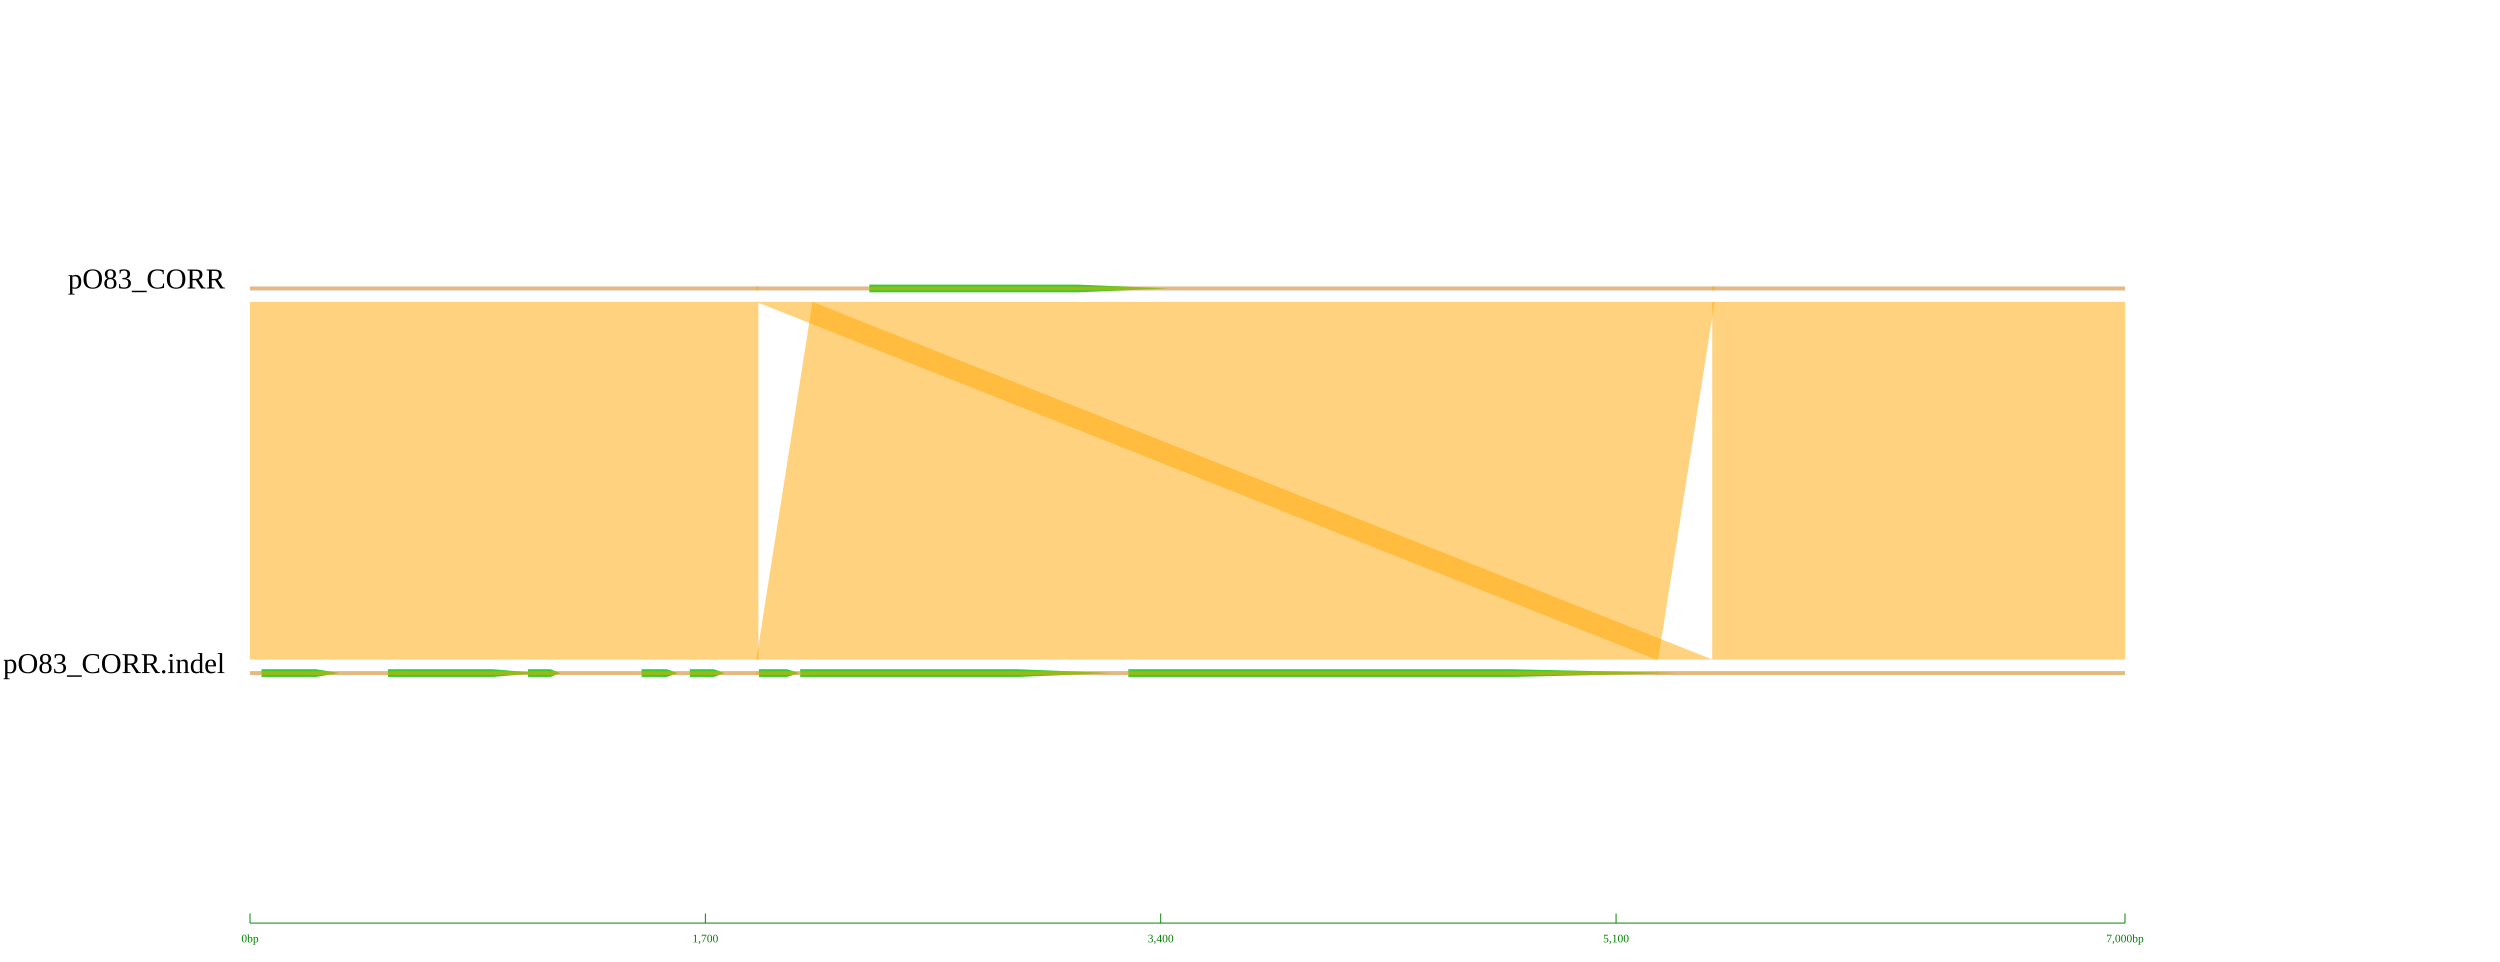
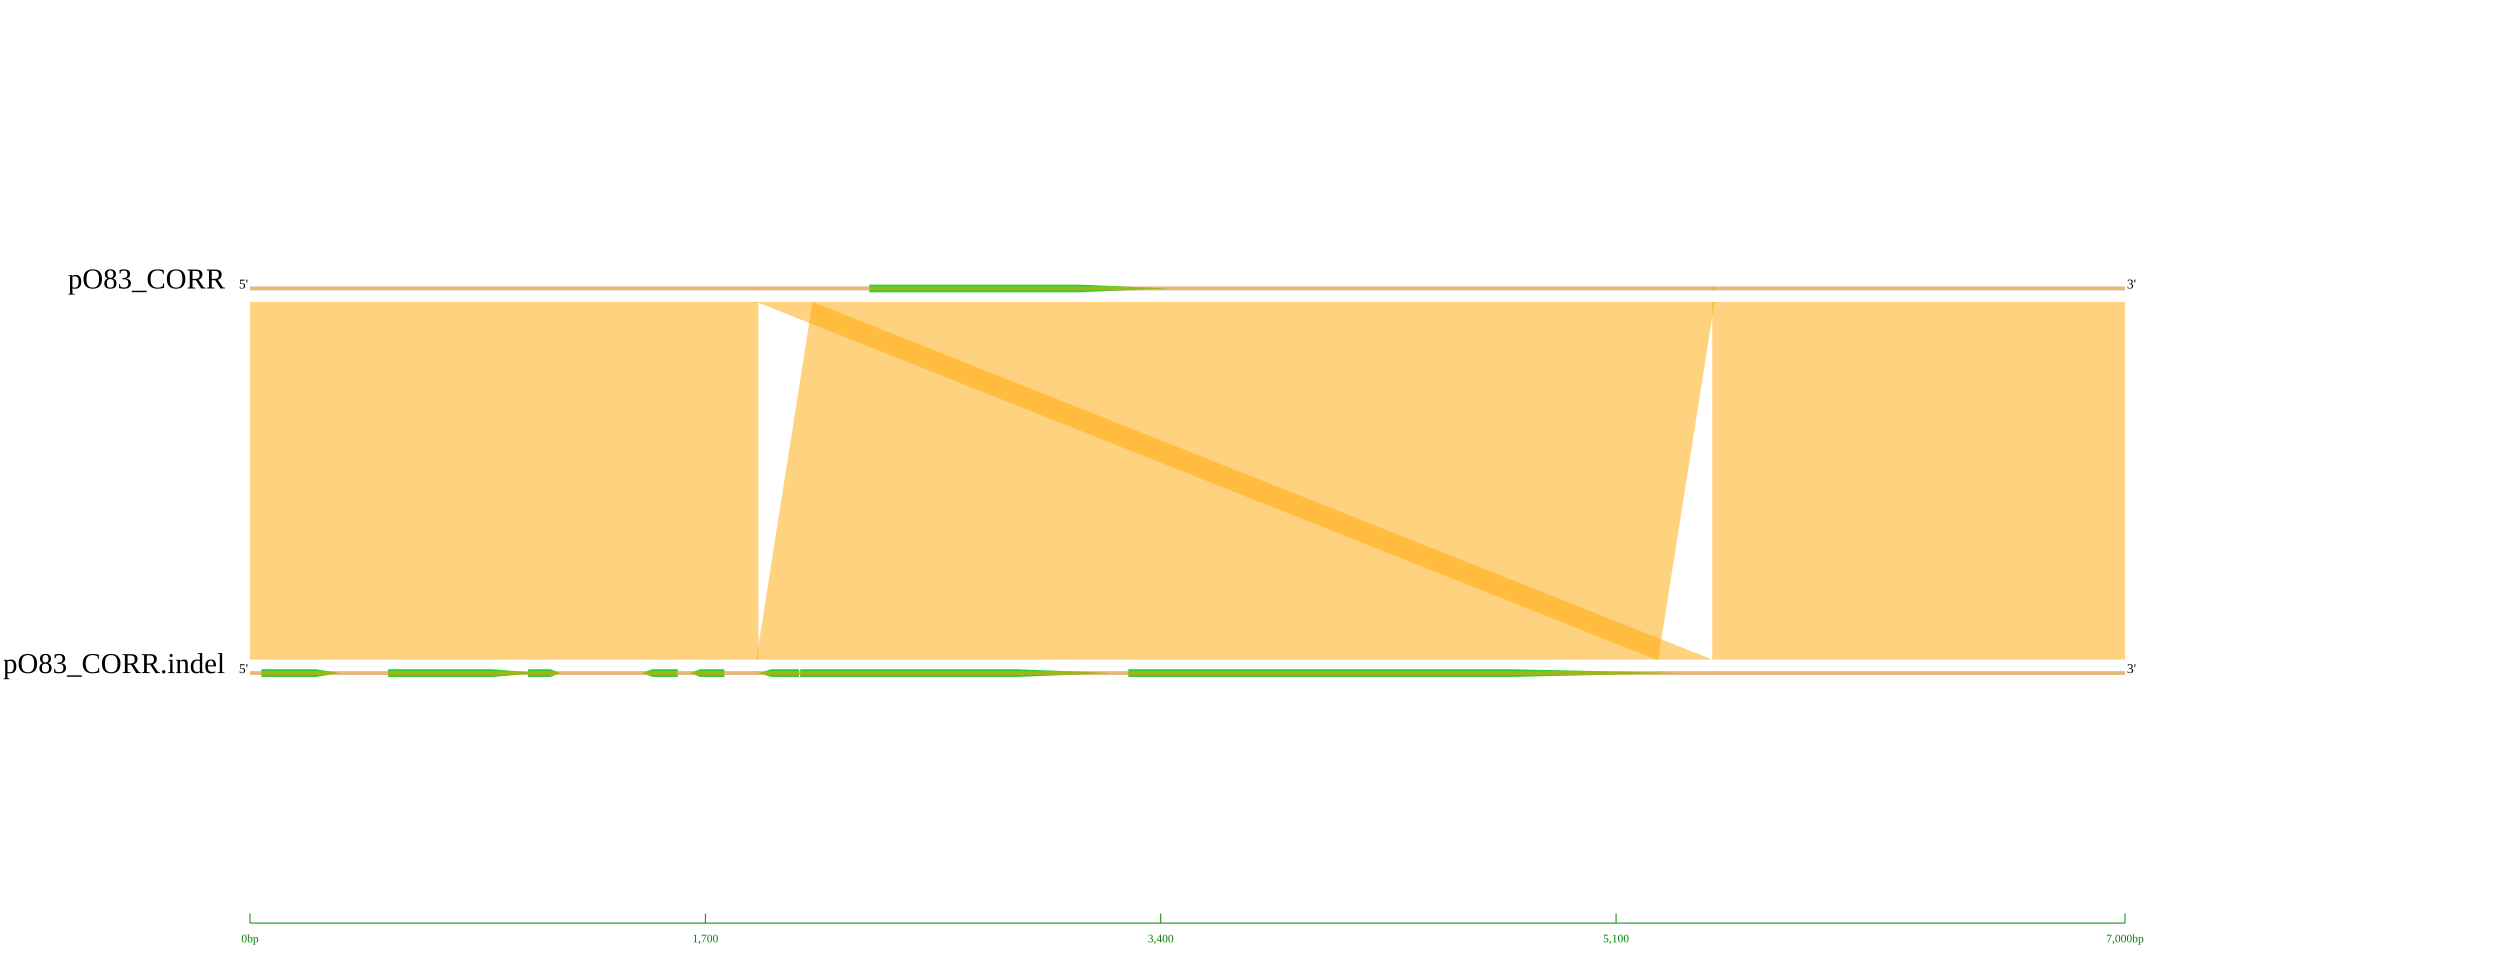
<svg xmlns="http://www.w3.org/2000/svg" version="1.1" width="1300" height="500" style="background-color:white;">
  <text x="117" y="150" font-size="15px" fill="black" text-anchor="end" alignment-baseline="middle">pO83_CORR</text>
  <defs>
    <clipPath id="cut-pO83_CORR-NC_017659.1-1">
      <path d="M130 50 L1105 50 L1105 250 L130 250 Z" />
    </clipPath>
  </defs>
  <text x="117" y="350" font-size="15px" fill="black" text-anchor="end" alignment-baseline="middle">pO83_CORR.indel</text>
  <defs>
    <clipPath id="cut-pO83_CORR.indel-NC_017659.1.fake-1">
      <path d="M130 250 L1105 250 L1105 450 L130 450 Z" />
    </clipPath>
  </defs>
  <line x1="130" y1="480" x2="1105" y2="480" style="stroke:green;stroke-width:0.5" />
  <line x1="130" y1="475" x2="130" y2="480" style="stroke:green;stroke-width:0.5;opacity:1" />
  <text x="130" y="490" font-size="6px" fill="green" text-anchor="middle" font-family="Times New Roman">0bp</text>
  <line x1="366.786" y1="475" x2="366.786" y2="480" style="stroke:green;stroke-width:0.5;opacity:1" />
  <text x="366.786" y="490" font-size="6px" fill="green" text-anchor="middle" font-family="Times New Roman">1,700</text>
  <line x1="603.571" y1="475" x2="603.571" y2="480" style="stroke:green;stroke-width:0.5;opacity:1" />
  <text x="603.571" y="490" font-size="6px" fill="green" text-anchor="middle" font-family="Times New Roman">3,400</text>
  <line x1="840.357" y1="475" x2="840.357" y2="480" style="stroke:green;stroke-width:0.5;opacity:1" />
  <text x="840.357" y="490" font-size="6px" fill="green" text-anchor="middle" font-family="Times New Roman">5,100</text>
  <line x1="1105" y1="475" x2="1105" y2="480" style="stroke:green;stroke-width:0.5;opacity:1" />
  <text x="1105" y="490" font-size="6px" fill="green" text-anchor="middle" font-family="Times New Roman">7,000bp</text>
  <rect x="130" y="149" width="975" height="2" style="fill:blue;opacity:0.2" />
+   <text x="129" y="150" font-family="Times New Roman" font-size="7px" fill="black" text-anchor="end" alignment-baseline="middle">5'</text>
+   <text x="1106" y="150" font-family="Times New Roman" font-size="7px" fill="black" text-anchor="start" alignment-baseline="middle">3'</text>
  <rect x="130" y="349" width="975" height="2" style="fill:blue;opacity:0.2" />
+   <text x="129" y="350" font-family="Times New Roman" font-size="7px" fill="black" text-anchor="end" alignment-baseline="middle">5'</text>
+   <text x="1106" y="350" font-family="Times New Roman" font-size="7px" fill="black" text-anchor="start" alignment-baseline="middle">3'</text>
  <polygon points="452.029,148 452.029,152 560.839,152 560.839,152 607.471,150 560.839,148 560.839,148" style="fill:rgb(50,205,50);stroke:black;stroke-width:0;opacity:1" />
  <polygon points="135.989,348 135.989,352 164.362,352 164.362,352 176.521,350 164.362,348 164.362,348" style="fill:rgb(50,205,50);stroke:black;stroke-width:0;opacity:1" />
  <polygon points="201.732,348 201.732,352 256.43,352 256.43,352 279.871,350 256.43,348 256.43,348" style="fill:rgb(50,205,50);stroke:black;stroke-width:0;opacity:1" />
  <polygon points="274.579,348 274.579,352 286.279,352 286.279,352 291.293,350 286.279,348 286.279,348" style="fill:rgb(50,205,50);stroke:black;stroke-width:0;opacity:1" />
-   <polygon points="333.636,348 333.636,352 346.798,352 346.798,352 352.439,350 346.798,348 346.798,348" style="fill:rgb(50,205,50);stroke:black;stroke-width:0;opacity:1" />
-   <polygon points="358.707,348 358.707,352 371.285,352 371.285,352 376.675,350 371.285,348 371.285,348" style="fill:rgb(50,205,50);stroke:black;stroke-width:0;opacity:1" />
-   <polygon points="394.643,348 394.643,352 409.268,352 409.268,352 415.536,350 409.268,348 409.268,348" style="fill:rgb(50,205,50);stroke:black;stroke-width:0;opacity:1" />
+   <polygon points="333.636,350 339.277,352 339.277,352 352.439,352 352.439,348 339.277,348 339.277,348" style="fill:rgb(50,205,50);stroke:black;stroke-width:0;opacity:1" />
+   <polygon points="358.707,350 364.098,352 364.098,352 376.675,352 376.675,348 364.098,348 364.098,348" style="fill:rgb(50,205,50);stroke:black;stroke-width:0;opacity:1" />
+   <polygon points="394.643,350 400.911,352 400.911,352 415.536,352 415.536,348 400.911,348 400.911,348" style="fill:rgb(50,205,50);stroke:black;stroke-width:0;opacity:1" />
  <polygon points="416.093,348 416.093,352 529.583,352 529.583,352 578.221,350 529.583,348 529.583,348" style="fill:rgb(50,205,50);stroke:black;stroke-width:0;opacity:1" />
  <polygon points="586.718,348 586.718,352 787.08,352 787.08,352 872.95,350 787.08,348 787.08,348" style="fill:rgb(50,205,50);stroke:black;stroke-width:0;opacity:1" />
  <path id="pO83_CORR.NC_017659.1.5460.147060.1.+.t.q_block_index=1.t_block_index=1" d="M890.361 149 L890.361 151 L20613.357 151 L20613.357 149 Z" clip-path="url(#cut-pO83_CORR-NC_017659.1-1)" style="fill:orange;stroke:black;stroke-width:0;opacity:0.5" />
  <path id="pO83_CORR.indel.NC_017659.1.fake.5460.147060.1.+.q.q_block_index=1.t_block_index=1" d="M890.361 349 L890.361 351 L20613.357 351 L20613.357 349 Z" clip-path="url(#cut-pO83_CORR.indel-NC_017659.1.fake-1)" style="fill:orange;stroke:black;stroke-width:0;opacity:0.5" />
  <defs>
    <clipPath id="clip_130-149-1105-149-130-349-1105-349">
      <path d="M130 149 L1105 149 L1105 349 L130 349 Z" />
    </clipPath>
  </defs>
  <path d="M890.361 157 L20613.357 157 L20613.357 343 L890.361 343 Z" clip-path="url(#clip_130-149-1105-149-130-349-1105-349)" style="stroke:black;stroke-width:0;fill:orange;opacity:0.5" />
  <polygon id="pO83_CORR.NC_017659.1.2101.5468.1.+.t.q_block_index=1.t_block_index=1" points="422.5,149 422.5,151 891.614,151 891.614,149 " style="fill:orange;stroke:black;stroke-width:0;opacity:0.5" />
  <polygon id="pO83_CORR.indel.NC_017659.1.fake.1891.5257.1.+.q.q_block_index=1.t_block_index=1" points="393.25,349 393.25,351 862.225,351 862.225,349 " style="fill:orange;stroke:black;stroke-width:0;opacity:0.5" />
  <polygon points="422.5,157 891.614,157 862.225,343 393.25,343" style="stroke:black;stroke-width:0;fill:orange;opacity:0.5" />
  <polygon id="pO83_CORR.NC_017659.1.1.1898.1.+.t.q_block_index=1.t_block_index=1" points="130,149 130,151 394.364,151 394.364,149 " style="fill:orange;stroke:black;stroke-width:0;opacity:0.5" />
  <polygon id="pO83_CORR.indel.NC_017659.1.fake.1.1898.1.+.q.q_block_index=1.t_block_index=1" points="130,349 130,351 394.364,351 394.364,349 " style="fill:orange;stroke:black;stroke-width:0;opacity:0.5" />
  <polygon points="130,157 394.364,157 394.364,343 130,343" style="stroke:black;stroke-width:0;fill:orange;opacity:0.499" />
  <polygon id="pO83_CORR.NC_017659.1.1891.2100.1.+.t.q_block_index=1.t_block_index=1" points="393.25,149 393.25,151 422.5,151 422.5,149 " style="fill:orange;stroke:black;stroke-width:0;opacity:0.5" />
  <polygon id="pO83_CORR.indel.NC_017659.1.fake.5251.5460.1.+.q.q_block_index=1.t_block_index=1" points="861.25,349 861.25,351 890.5,351 890.5,349 " style="fill:orange;stroke:black;stroke-width:0;opacity:0.5" />
  <polygon points="393.25,157 422.5,157 890.5,343 861.25,343" style="stroke:black;stroke-width:0;fill:orange;opacity:0.5" />
</svg>
